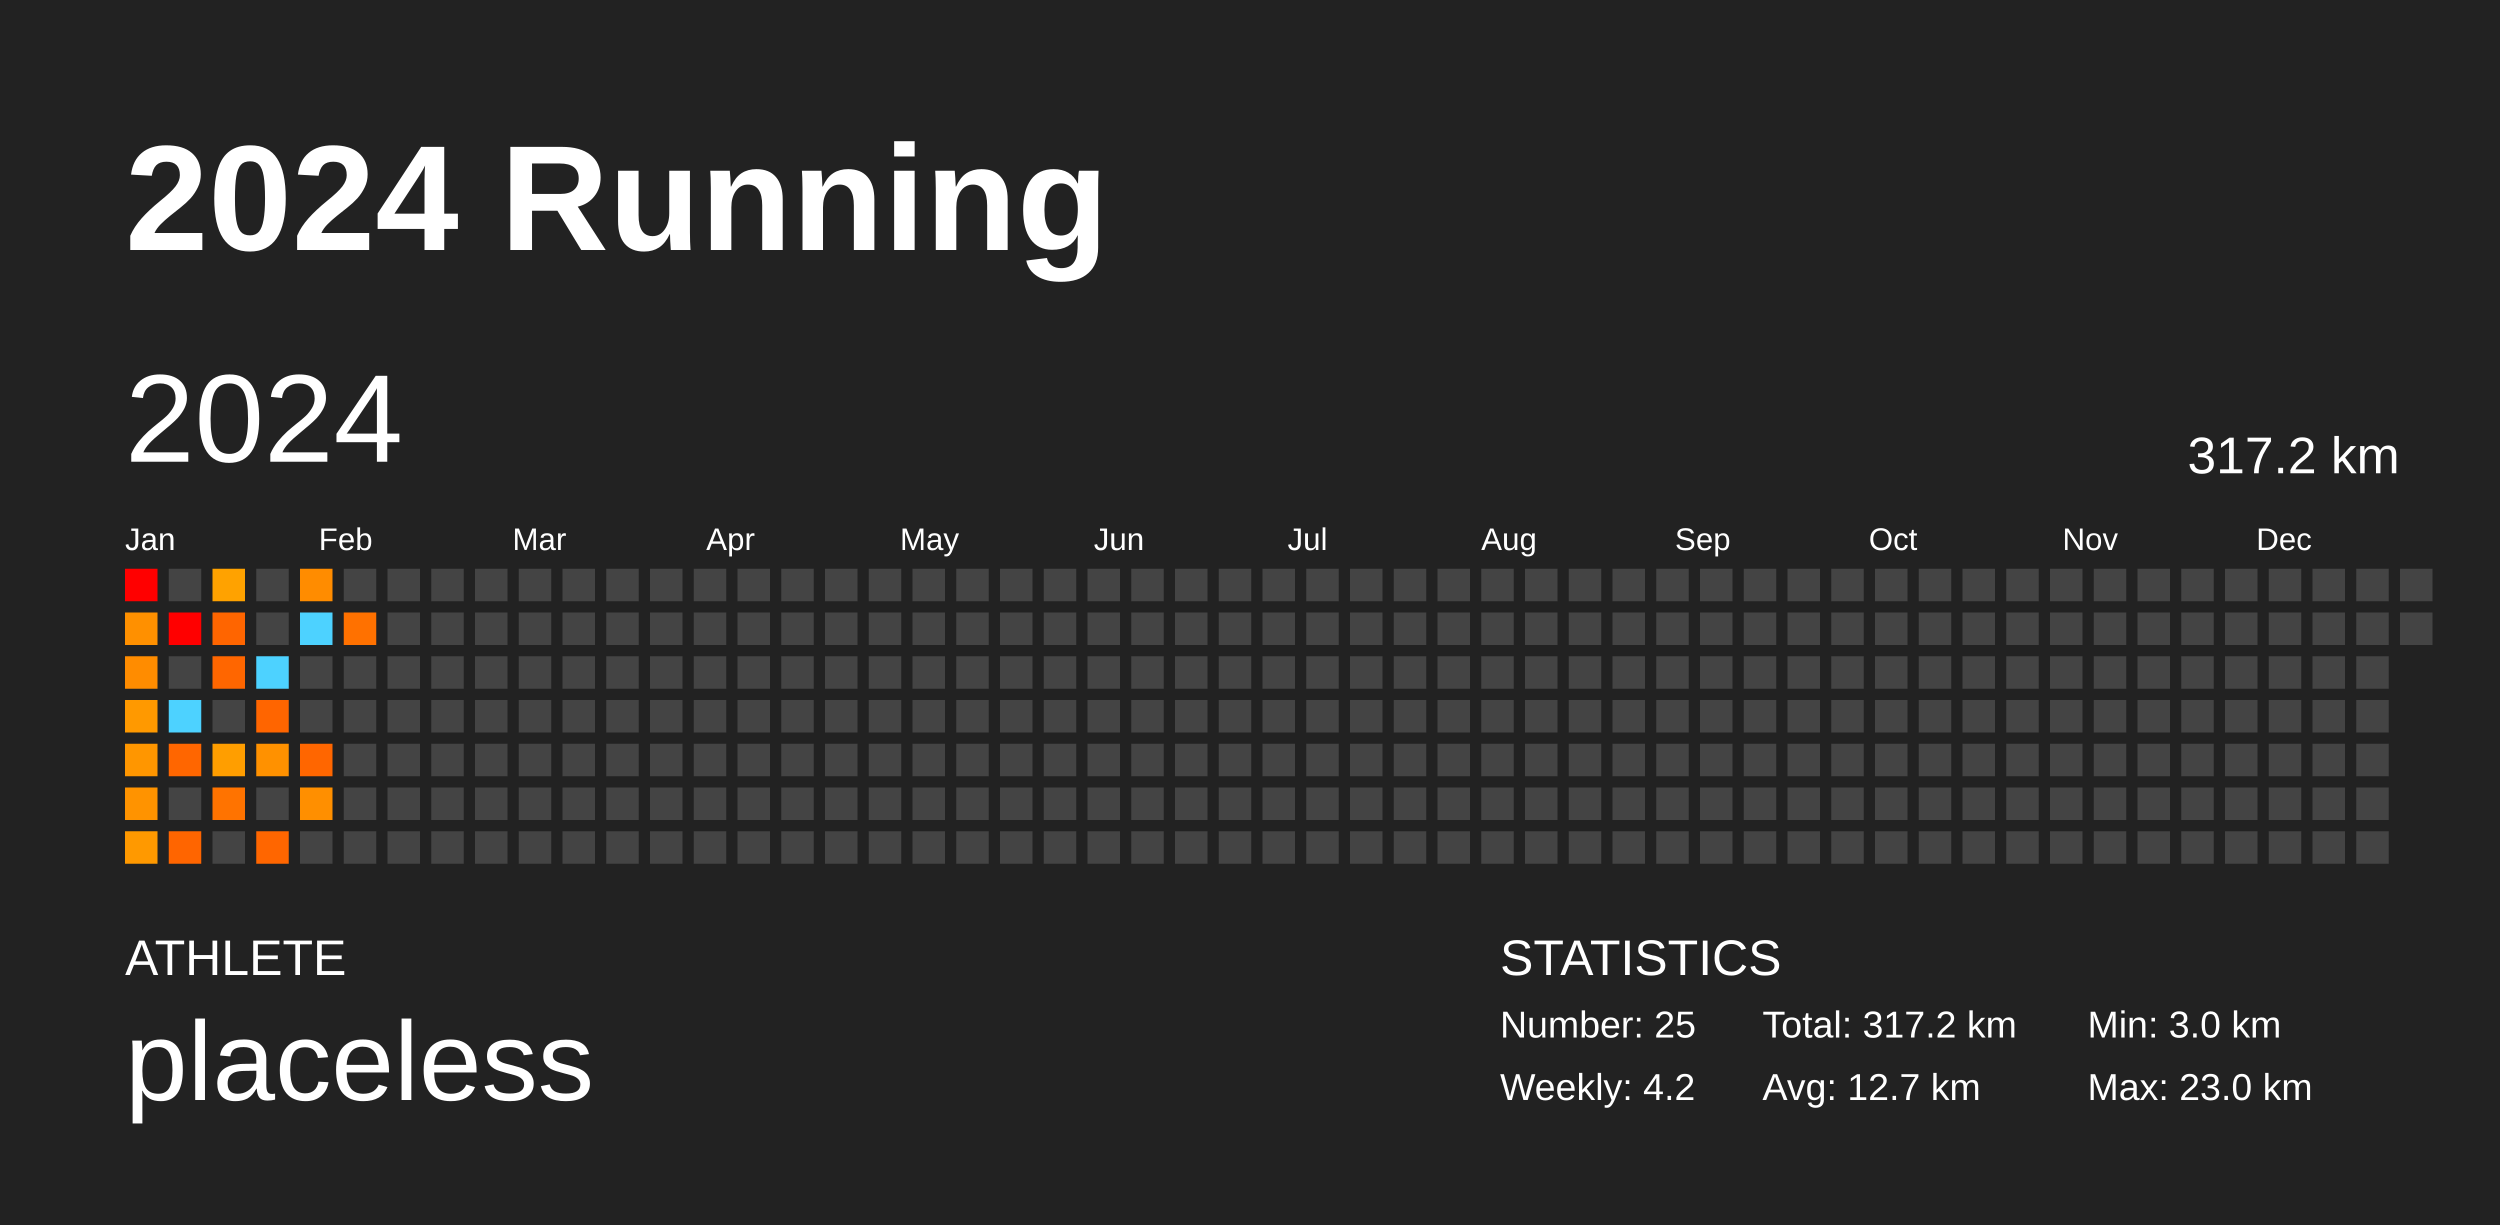
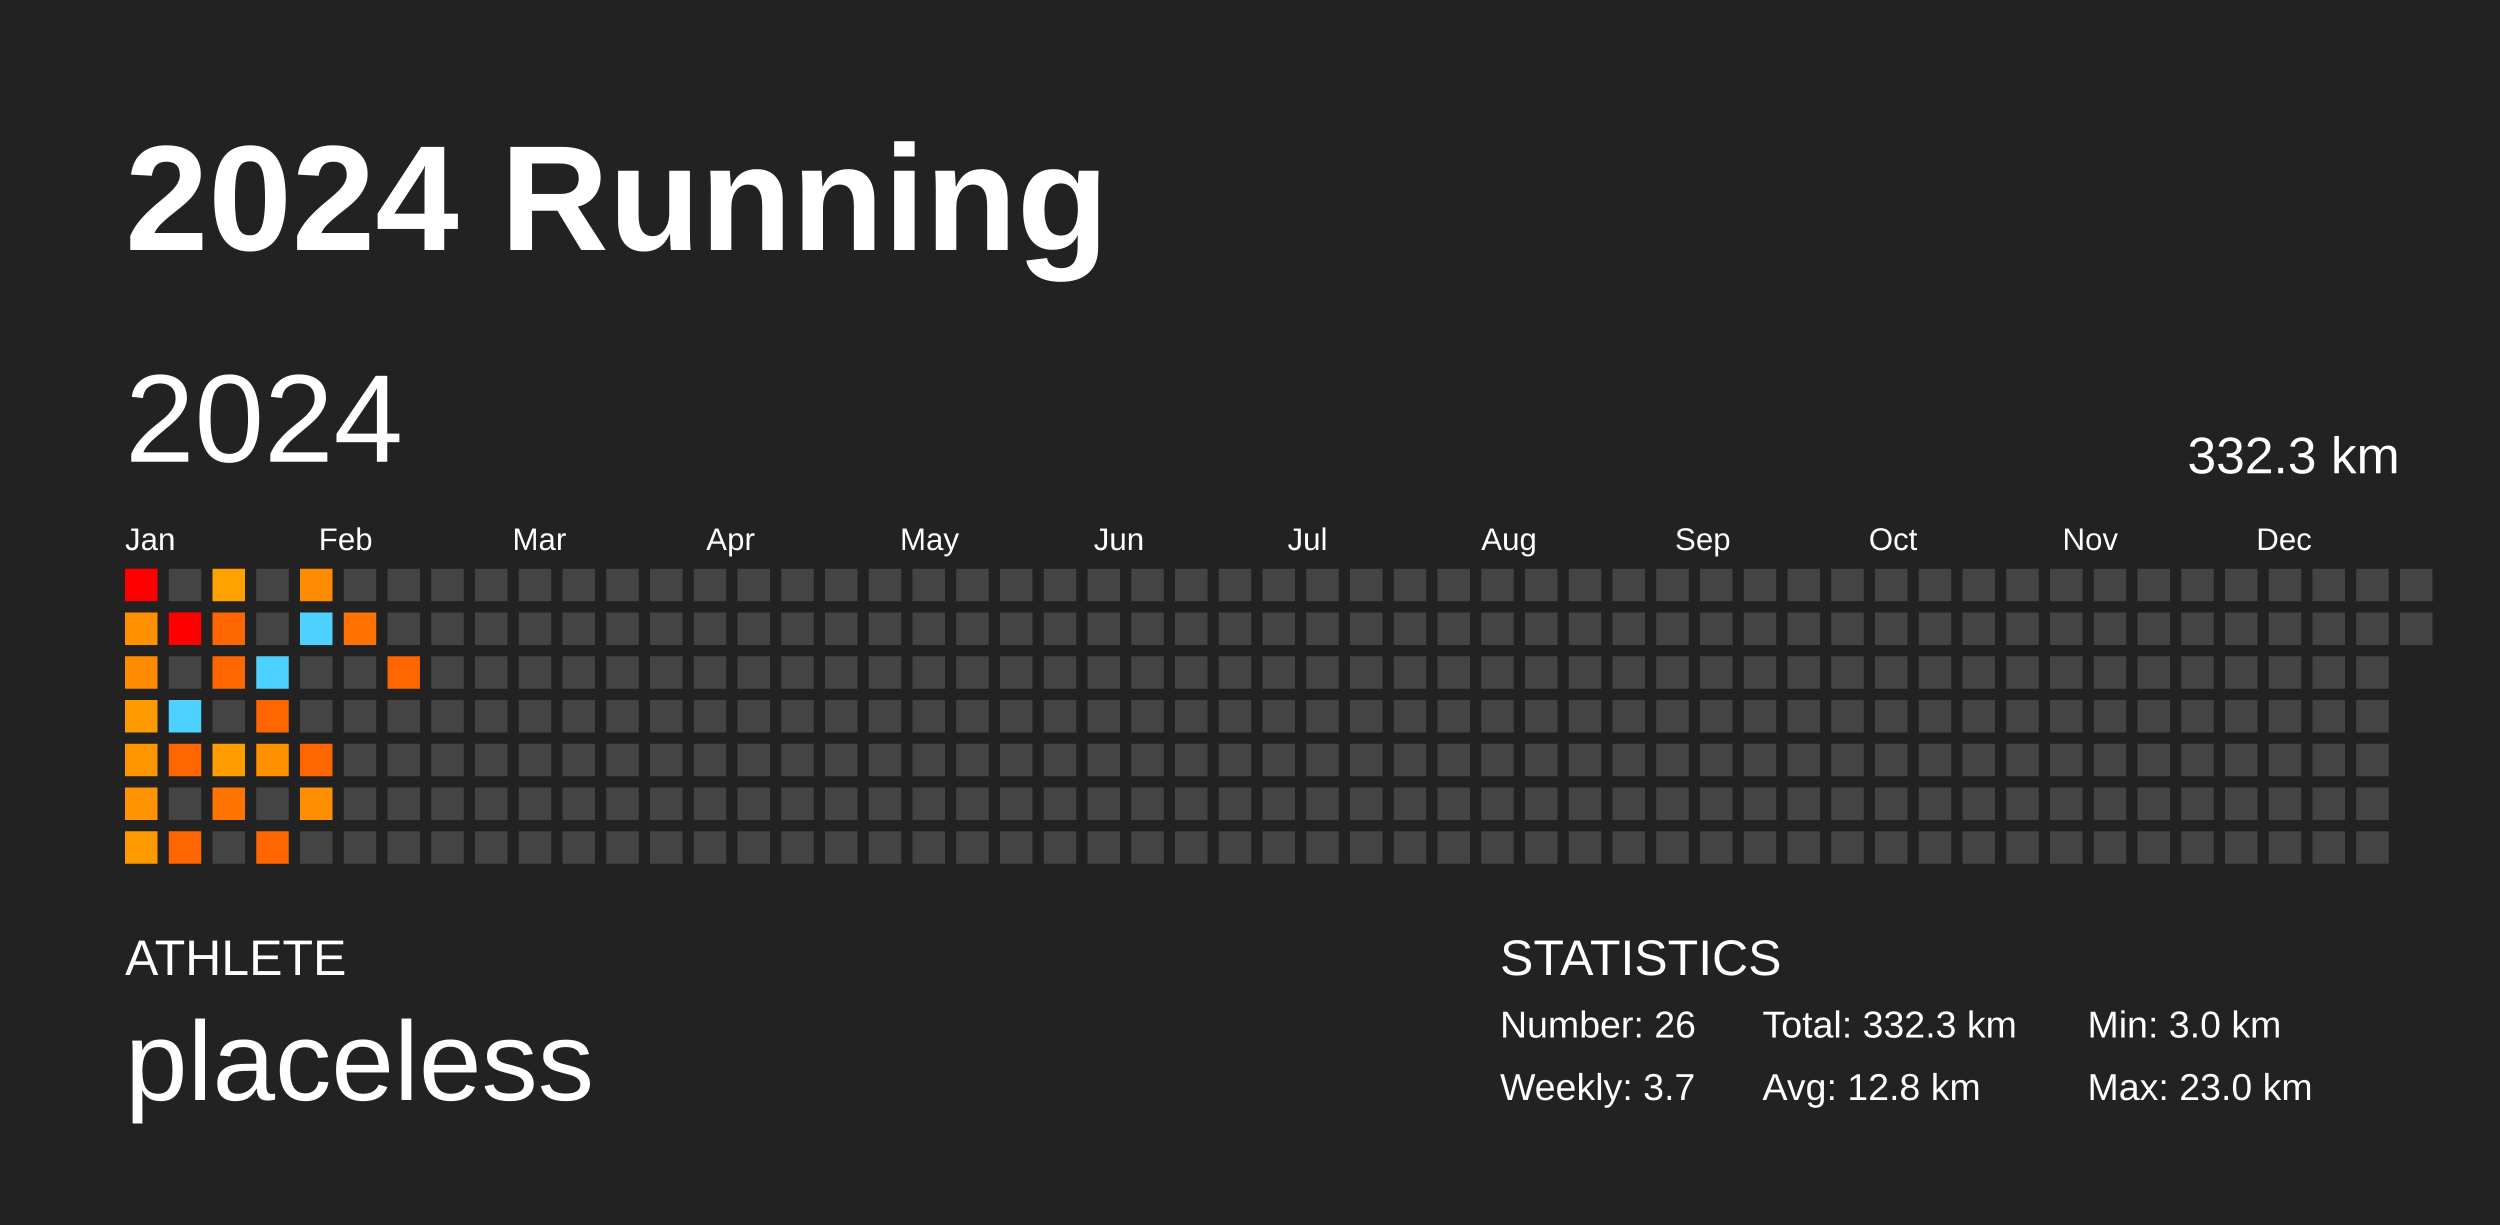
<svg xmlns="http://www.w3.org/2000/svg" baseProfile="full" height="98mm" version="1.1" viewBox="0,0,200,98" width="200mm">
  <defs />
  <rect fill="#222222" height="98" width="200" x="0" y="0" />
  <text fill="#FFFFFF" style="font-size:12px; font-family:Arial; font-weight:bold;" x="10" y="20">2024 Running</text>
  <text fill="#FFFFFF" style="font-size:4px; font-family:Arial" x="10" y="78">ATHLETE</text>
  <text fill="#FFFFFF" style="font-size:9px; font-family:Arial" x="10" y="88">placeless</text>
  <text fill="#FFFFFF" style="font-size:4px; font-family:Arial" x="120" y="78">STATISTICS</text>
-   <text fill="#FFFFFF" style="font-size:3px; font-family:Arial" x="120" y="83">Number: 25</text>
-   <text fill="#FFFFFF" style="font-size:3px; font-family:Arial" x="120" y="88">Weekly: 4.2</text>
-   <text fill="#FFFFFF" style="font-size:3px; font-family:Arial" x="141" y="83">Total: 317.2 km</text>
-   <text fill="#FFFFFF" style="font-size:3px; font-family:Arial" x="141" y="88">Avg: 12.7 km</text>
+   <text fill="#FFFFFF" style="font-size:3px; font-family:Arial" x="120" y="83">Number: 26</text>
+   <text fill="#FFFFFF" style="font-size:3px; font-family:Arial" x="120" y="88">Weekly: 3.7</text>
+   <text fill="#FFFFFF" style="font-size:3px; font-family:Arial" x="141" y="83">Total: 332.3 km</text>
+   <text fill="#FFFFFF" style="font-size:3px; font-family:Arial" x="141" y="88">Avg: 12.8 km</text>
  <text fill="#FFFFFF" style="font-size:3px; font-family:Arial" x="167" y="83">Min: 3.0 km</text>
  <text fill="#FFFFFF" style="font-size:3px; font-family:Arial" x="167" y="88">Max: 23.0 km</text>
  <text dominant-baseline="hanging" fill="#FFFFFF" style="font-size:10.0px; font-family:Arial;" x="10" y="30">2024</text>
-   <text dominant-baseline="hanging" fill="#FFFFFF" style="font-size:4.125px; font-family:Arial;" x="175" y="35">317.2 km</text>
+   <text dominant-baseline="hanging" fill="#FFFFFF" style="font-size:4.125px; font-family:Arial;" x="175" y="35">332.3 km</text>
  <text fill="#FFFFFF" style="font-size:2.5px; font-family:Arial" x="10.0" y="44">Jan</text>
  <text fill="#FFFFFF" style="font-size:2.5px; font-family:Arial" x="25.5" y="44">Feb</text>
  <text fill="#FFFFFF" style="font-size:2.5px; font-family:Arial" x="41.0" y="44">Mar</text>
  <text fill="#FFFFFF" style="font-size:2.5px; font-family:Arial" x="56.5" y="44">Apr</text>
  <text fill="#FFFFFF" style="font-size:2.5px; font-family:Arial" x="72.0" y="44">May</text>
  <text fill="#FFFFFF" style="font-size:2.5px; font-family:Arial" x="87.5" y="44">Jun</text>
  <text fill="#FFFFFF" style="font-size:2.5px; font-family:Arial" x="103.0" y="44">Jul</text>
  <text fill="#FFFFFF" style="font-size:2.5px; font-family:Arial" x="118.5" y="44">Aug</text>
  <text fill="#FFFFFF" style="font-size:2.5px; font-family:Arial" x="134.0" y="44">Sep</text>
  <text fill="#FFFFFF" style="font-size:2.5px; font-family:Arial" x="149.5" y="44">Oct</text>
  <text fill="#FFFFFF" style="font-size:2.5px; font-family:Arial" x="165.0" y="44">Nov</text>
  <text fill="#FFFFFF" style="font-size:2.5px; font-family:Arial" x="180.5" y="44">Dec</text>
  <rect fill="red" height="2.6" width="2.6" x="10.0" y="45.5" />
  <rect fill="#ff9000" height="2.6" width="2.6" x="10.0" y="49.0" />
  <rect fill="#ff8c00" height="2.6" width="2.6" x="10.0" y="52.5" />
  <rect fill="#ff9900" height="2.6" width="2.6" x="10.0" y="56.0" />
  <rect fill="#ff9600" height="2.6" width="2.6" x="10.0" y="59.5" />
  <rect fill="#ff9300" height="2.6" width="2.6" x="10.0" y="63.0" />
  <rect fill="#ff9900" height="2.6" width="2.6" x="10.0" y="66.5" />
  <rect fill="#444444" height="2.6" width="2.6" x="13.5" y="45.5" />
  <rect fill="red" height="2.6" width="2.6" x="13.5" y="49.0" />
  <rect fill="#444444" height="2.6" width="2.6" x="13.5" y="52.5" />
  <rect fill="#4dd2ff" height="2.6" width="2.6" x="13.5" y="56.0" />
  <rect fill="#ff6600" height="2.6" width="2.6" x="13.5" y="59.5" />
  <rect fill="#444444" height="2.6" width="2.6" x="13.5" y="63.0" />
  <rect fill="#ff6500" height="2.6" width="2.6" x="13.5" y="66.5" />
  <rect fill="#ffa200" height="2.6" width="2.6" x="17.0" y="45.5" />
  <rect fill="#ff6500" height="2.6" width="2.6" x="17.0" y="49.0" />
  <rect fill="#ff6600" height="2.6" width="2.6" x="17.0" y="52.5" />
  <rect fill="#444444" height="2.6" width="2.6" x="17.0" y="56.0" />
  <rect fill="#ff9e00" height="2.6" width="2.6" x="17.0" y="59.5" />
  <rect fill="#ff7300" height="2.6" width="2.6" x="17.0" y="63.0" />
  <rect fill="#444444" height="2.6" width="2.6" x="17.0" y="66.5" />
  <rect fill="#444444" height="2.6" width="2.6" x="20.5" y="45.5" />
  <rect fill="#444444" height="2.6" width="2.6" x="20.5" y="49.0" />
  <rect fill="#4dd2ff" height="2.6" width="2.6" x="20.5" y="52.5" />
  <rect fill="#ff6500" height="2.6" width="2.6" x="20.5" y="56.0" />
  <rect fill="#ff9100" height="2.6" width="2.6" x="20.5" y="59.5" />
  <rect fill="#444444" height="2.6" width="2.6" x="20.5" y="63.0" />
  <rect fill="#ff6600" height="2.6" width="2.6" x="20.5" y="66.5" />
  <rect fill="#ff8c00" height="2.6" width="2.6" x="24.0" y="45.5" />
  <rect fill="#4dd2ff" height="2.6" width="2.6" x="24.0" y="49.0" />
  <rect fill="#444444" height="2.6" width="2.6" x="24.0" y="52.5" />
  <rect fill="#444444" height="2.6" width="2.6" x="24.0" y="56.0" />
  <rect fill="#ff6600" height="2.6" width="2.6" x="24.0" y="59.5" />
  <rect fill="#ff8f00" height="2.6" width="2.6" x="24.0" y="63.0" />
  <rect fill="#444444" height="2.6" width="2.6" x="24.0" y="66.5" />
  <rect fill="#444444" height="2.6" width="2.6" x="27.5" y="45.5" />
  <rect fill="#ff7100" height="2.6" width="2.6" x="27.5" y="49.0" />
  <rect fill="#444444" height="2.6" width="2.6" x="27.5" y="52.5" />
  <rect fill="#444444" height="2.6" width="2.6" x="27.5" y="56.0" />
  <rect fill="#444444" height="2.6" width="2.6" x="27.5" y="59.5" />
  <rect fill="#444444" height="2.6" width="2.6" x="27.5" y="63.0" />
  <rect fill="#444444" height="2.6" width="2.6" x="27.5" y="66.5" />
  <rect fill="#444444" height="2.6" width="2.6" x="31.0" y="45.5" />
  <rect fill="#444444" height="2.6" width="2.6" x="31.0" y="49.0" />
-   <rect fill="#444444" height="2.6" width="2.6" x="31.0" y="52.5" />
+   <rect fill="#ff6500" height="2.6" width="2.6" x="31.0" y="52.5" />
  <rect fill="#444444" height="2.6" width="2.6" x="31.0" y="56.0" />
  <rect fill="#444444" height="2.6" width="2.6" x="31.0" y="59.5" />
  <rect fill="#444444" height="2.6" width="2.6" x="31.0" y="63.0" />
  <rect fill="#444444" height="2.6" width="2.6" x="31.0" y="66.5" />
  <rect fill="#444444" height="2.6" width="2.6" x="34.5" y="45.5" />
  <rect fill="#444444" height="2.6" width="2.6" x="34.5" y="49.0" />
  <rect fill="#444444" height="2.6" width="2.6" x="34.5" y="52.5" />
  <rect fill="#444444" height="2.6" width="2.6" x="34.5" y="56.0" />
  <rect fill="#444444" height="2.6" width="2.6" x="34.5" y="59.5" />
  <rect fill="#444444" height="2.6" width="2.6" x="34.5" y="63.0" />
  <rect fill="#444444" height="2.6" width="2.6" x="34.5" y="66.5" />
  <rect fill="#444444" height="2.6" width="2.6" x="38.0" y="45.5" />
  <rect fill="#444444" height="2.6" width="2.6" x="38.0" y="49.0" />
  <rect fill="#444444" height="2.6" width="2.6" x="38.0" y="52.5" />
  <rect fill="#444444" height="2.6" width="2.6" x="38.0" y="56.0" />
  <rect fill="#444444" height="2.6" width="2.6" x="38.0" y="59.5" />
  <rect fill="#444444" height="2.6" width="2.6" x="38.0" y="63.0" />
  <rect fill="#444444" height="2.6" width="2.6" x="38.0" y="66.5" />
  <rect fill="#444444" height="2.6" width="2.6" x="41.5" y="45.5" />
  <rect fill="#444444" height="2.6" width="2.6" x="41.5" y="49.0" />
  <rect fill="#444444" height="2.6" width="2.6" x="41.5" y="52.5" />
  <rect fill="#444444" height="2.6" width="2.6" x="41.5" y="56.0" />
  <rect fill="#444444" height="2.6" width="2.6" x="41.5" y="59.5" />
  <rect fill="#444444" height="2.6" width="2.6" x="41.5" y="63.0" />
  <rect fill="#444444" height="2.6" width="2.6" x="41.5" y="66.5" />
  <rect fill="#444444" height="2.6" width="2.6" x="45.0" y="45.5" />
  <rect fill="#444444" height="2.6" width="2.6" x="45.0" y="49.0" />
  <rect fill="#444444" height="2.6" width="2.6" x="45.0" y="52.5" />
  <rect fill="#444444" height="2.6" width="2.6" x="45.0" y="56.0" />
  <rect fill="#444444" height="2.6" width="2.6" x="45.0" y="59.5" />
  <rect fill="#444444" height="2.6" width="2.6" x="45.0" y="63.0" />
  <rect fill="#444444" height="2.6" width="2.6" x="45.0" y="66.5" />
  <rect fill="#444444" height="2.6" width="2.6" x="48.5" y="45.5" />
  <rect fill="#444444" height="2.6" width="2.6" x="48.5" y="49.0" />
  <rect fill="#444444" height="2.6" width="2.6" x="48.5" y="52.5" />
  <rect fill="#444444" height="2.6" width="2.6" x="48.5" y="56.0" />
  <rect fill="#444444" height="2.6" width="2.6" x="48.5" y="59.5" />
  <rect fill="#444444" height="2.6" width="2.6" x="48.5" y="63.0" />
  <rect fill="#444444" height="2.6" width="2.6" x="48.5" y="66.5" />
  <rect fill="#444444" height="2.6" width="2.6" x="52.0" y="45.5" />
  <rect fill="#444444" height="2.6" width="2.6" x="52.0" y="49.0" />
  <rect fill="#444444" height="2.6" width="2.6" x="52.0" y="52.5" />
  <rect fill="#444444" height="2.6" width="2.6" x="52.0" y="56.0" />
  <rect fill="#444444" height="2.6" width="2.6" x="52.0" y="59.5" />
  <rect fill="#444444" height="2.6" width="2.6" x="52.0" y="63.0" />
  <rect fill="#444444" height="2.6" width="2.6" x="52.0" y="66.5" />
  <rect fill="#444444" height="2.6" width="2.6" x="55.5" y="45.5" />
  <rect fill="#444444" height="2.6" width="2.6" x="55.5" y="49.0" />
  <rect fill="#444444" height="2.6" width="2.6" x="55.5" y="52.5" />
  <rect fill="#444444" height="2.6" width="2.6" x="55.5" y="56.0" />
  <rect fill="#444444" height="2.6" width="2.6" x="55.5" y="59.5" />
  <rect fill="#444444" height="2.6" width="2.6" x="55.5" y="63.0" />
  <rect fill="#444444" height="2.6" width="2.6" x="55.5" y="66.5" />
  <rect fill="#444444" height="2.6" width="2.6" x="59.0" y="45.5" />
  <rect fill="#444444" height="2.6" width="2.6" x="59.0" y="49.0" />
  <rect fill="#444444" height="2.6" width="2.6" x="59.0" y="52.5" />
  <rect fill="#444444" height="2.6" width="2.6" x="59.0" y="56.0" />
  <rect fill="#444444" height="2.6" width="2.6" x="59.0" y="59.5" />
  <rect fill="#444444" height="2.6" width="2.6" x="59.0" y="63.0" />
  <rect fill="#444444" height="2.6" width="2.6" x="59.0" y="66.5" />
  <rect fill="#444444" height="2.6" width="2.6" x="62.5" y="45.5" />
  <rect fill="#444444" height="2.6" width="2.6" x="62.5" y="49.0" />
  <rect fill="#444444" height="2.6" width="2.6" x="62.5" y="52.5" />
  <rect fill="#444444" height="2.6" width="2.6" x="62.5" y="56.0" />
  <rect fill="#444444" height="2.6" width="2.6" x="62.5" y="59.5" />
  <rect fill="#444444" height="2.6" width="2.6" x="62.5" y="63.0" />
  <rect fill="#444444" height="2.6" width="2.6" x="62.5" y="66.5" />
  <rect fill="#444444" height="2.6" width="2.6" x="66.0" y="45.5" />
  <rect fill="#444444" height="2.6" width="2.6" x="66.0" y="49.0" />
  <rect fill="#444444" height="2.6" width="2.6" x="66.0" y="52.5" />
  <rect fill="#444444" height="2.6" width="2.6" x="66.0" y="56.0" />
  <rect fill="#444444" height="2.6" width="2.6" x="66.0" y="59.5" />
  <rect fill="#444444" height="2.6" width="2.6" x="66.0" y="63.0" />
  <rect fill="#444444" height="2.6" width="2.6" x="66.0" y="66.5" />
  <rect fill="#444444" height="2.6" width="2.6" x="69.5" y="45.5" />
  <rect fill="#444444" height="2.6" width="2.6" x="69.5" y="49.0" />
  <rect fill="#444444" height="2.6" width="2.6" x="69.5" y="52.5" />
  <rect fill="#444444" height="2.6" width="2.6" x="69.5" y="56.0" />
  <rect fill="#444444" height="2.6" width="2.6" x="69.5" y="59.5" />
  <rect fill="#444444" height="2.6" width="2.6" x="69.5" y="63.0" />
  <rect fill="#444444" height="2.6" width="2.6" x="69.5" y="66.5" />
  <rect fill="#444444" height="2.6" width="2.6" x="73.0" y="45.5" />
  <rect fill="#444444" height="2.6" width="2.6" x="73.0" y="49.0" />
  <rect fill="#444444" height="2.6" width="2.6" x="73.0" y="52.5" />
  <rect fill="#444444" height="2.6" width="2.6" x="73.0" y="56.0" />
  <rect fill="#444444" height="2.6" width="2.6" x="73.0" y="59.5" />
  <rect fill="#444444" height="2.6" width="2.6" x="73.0" y="63.0" />
  <rect fill="#444444" height="2.6" width="2.6" x="73.0" y="66.5" />
  <rect fill="#444444" height="2.6" width="2.6" x="76.5" y="45.5" />
  <rect fill="#444444" height="2.6" width="2.6" x="76.5" y="49.0" />
  <rect fill="#444444" height="2.6" width="2.6" x="76.5" y="52.5" />
  <rect fill="#444444" height="2.6" width="2.6" x="76.5" y="56.0" />
  <rect fill="#444444" height="2.6" width="2.6" x="76.5" y="59.5" />
  <rect fill="#444444" height="2.6" width="2.6" x="76.5" y="63.0" />
  <rect fill="#444444" height="2.6" width="2.6" x="76.5" y="66.5" />
  <rect fill="#444444" height="2.6" width="2.6" x="80.0" y="45.5" />
  <rect fill="#444444" height="2.6" width="2.6" x="80.0" y="49.0" />
  <rect fill="#444444" height="2.6" width="2.6" x="80.0" y="52.5" />
  <rect fill="#444444" height="2.6" width="2.6" x="80.0" y="56.0" />
  <rect fill="#444444" height="2.6" width="2.6" x="80.0" y="59.5" />
  <rect fill="#444444" height="2.6" width="2.6" x="80.0" y="63.0" />
  <rect fill="#444444" height="2.6" width="2.6" x="80.0" y="66.5" />
  <rect fill="#444444" height="2.6" width="2.6" x="83.5" y="45.5" />
  <rect fill="#444444" height="2.6" width="2.6" x="83.5" y="49.0" />
  <rect fill="#444444" height="2.6" width="2.6" x="83.5" y="52.5" />
  <rect fill="#444444" height="2.6" width="2.6" x="83.5" y="56.0" />
  <rect fill="#444444" height="2.6" width="2.6" x="83.5" y="59.5" />
  <rect fill="#444444" height="2.6" width="2.6" x="83.5" y="63.0" />
  <rect fill="#444444" height="2.6" width="2.6" x="83.5" y="66.5" />
  <rect fill="#444444" height="2.6" width="2.6" x="87.0" y="45.5" />
  <rect fill="#444444" height="2.6" width="2.6" x="87.0" y="49.0" />
  <rect fill="#444444" height="2.6" width="2.6" x="87.0" y="52.5" />
  <rect fill="#444444" height="2.6" width="2.6" x="87.0" y="56.0" />
  <rect fill="#444444" height="2.6" width="2.6" x="87.0" y="59.5" />
  <rect fill="#444444" height="2.6" width="2.6" x="87.0" y="63.0" />
  <rect fill="#444444" height="2.6" width="2.6" x="87.0" y="66.5" />
  <rect fill="#444444" height="2.6" width="2.6" x="90.5" y="45.5" />
  <rect fill="#444444" height="2.6" width="2.6" x="90.5" y="49.0" />
  <rect fill="#444444" height="2.6" width="2.6" x="90.5" y="52.5" />
  <rect fill="#444444" height="2.6" width="2.6" x="90.5" y="56.0" />
  <rect fill="#444444" height="2.6" width="2.6" x="90.5" y="59.5" />
  <rect fill="#444444" height="2.6" width="2.6" x="90.5" y="63.0" />
  <rect fill="#444444" height="2.6" width="2.6" x="90.5" y="66.5" />
  <rect fill="#444444" height="2.6" width="2.6" x="94.0" y="45.5" />
  <rect fill="#444444" height="2.6" width="2.6" x="94.0" y="49.0" />
  <rect fill="#444444" height="2.6" width="2.6" x="94.0" y="52.5" />
  <rect fill="#444444" height="2.6" width="2.6" x="94.0" y="56.0" />
  <rect fill="#444444" height="2.6" width="2.6" x="94.0" y="59.5" />
  <rect fill="#444444" height="2.6" width="2.6" x="94.0" y="63.0" />
  <rect fill="#444444" height="2.6" width="2.6" x="94.0" y="66.5" />
  <rect fill="#444444" height="2.6" width="2.6" x="97.5" y="45.5" />
  <rect fill="#444444" height="2.6" width="2.6" x="97.5" y="49.0" />
  <rect fill="#444444" height="2.6" width="2.6" x="97.5" y="52.5" />
  <rect fill="#444444" height="2.6" width="2.6" x="97.5" y="56.0" />
  <rect fill="#444444" height="2.6" width="2.6" x="97.5" y="59.5" />
  <rect fill="#444444" height="2.6" width="2.6" x="97.5" y="63.0" />
  <rect fill="#444444" height="2.6" width="2.6" x="97.5" y="66.5" />
  <rect fill="#444444" height="2.6" width="2.6" x="101.0" y="45.5" />
  <rect fill="#444444" height="2.6" width="2.6" x="101.0" y="49.0" />
  <rect fill="#444444" height="2.6" width="2.6" x="101.0" y="52.5" />
  <rect fill="#444444" height="2.6" width="2.6" x="101.0" y="56.0" />
  <rect fill="#444444" height="2.6" width="2.6" x="101.0" y="59.5" />
  <rect fill="#444444" height="2.6" width="2.6" x="101.0" y="63.0" />
  <rect fill="#444444" height="2.6" width="2.6" x="101.0" y="66.5" />
  <rect fill="#444444" height="2.6" width="2.6" x="104.5" y="45.5" />
  <rect fill="#444444" height="2.6" width="2.6" x="104.5" y="49.0" />
  <rect fill="#444444" height="2.6" width="2.6" x="104.5" y="52.5" />
  <rect fill="#444444" height="2.6" width="2.6" x="104.5" y="56.0" />
  <rect fill="#444444" height="2.6" width="2.6" x="104.5" y="59.5" />
  <rect fill="#444444" height="2.6" width="2.6" x="104.5" y="63.0" />
  <rect fill="#444444" height="2.6" width="2.6" x="104.5" y="66.5" />
  <rect fill="#444444" height="2.6" width="2.6" x="108.0" y="45.5" />
  <rect fill="#444444" height="2.6" width="2.6" x="108.0" y="49.0" />
  <rect fill="#444444" height="2.6" width="2.6" x="108.0" y="52.5" />
  <rect fill="#444444" height="2.6" width="2.6" x="108.0" y="56.0" />
  <rect fill="#444444" height="2.6" width="2.6" x="108.0" y="59.5" />
  <rect fill="#444444" height="2.6" width="2.6" x="108.0" y="63.0" />
  <rect fill="#444444" height="2.6" width="2.6" x="108.0" y="66.5" />
  <rect fill="#444444" height="2.6" width="2.6" x="111.5" y="45.5" />
  <rect fill="#444444" height="2.6" width="2.6" x="111.5" y="49.0" />
  <rect fill="#444444" height="2.6" width="2.6" x="111.5" y="52.5" />
  <rect fill="#444444" height="2.6" width="2.6" x="111.5" y="56.0" />
  <rect fill="#444444" height="2.6" width="2.6" x="111.5" y="59.5" />
  <rect fill="#444444" height="2.6" width="2.6" x="111.5" y="63.0" />
  <rect fill="#444444" height="2.6" width="2.6" x="111.5" y="66.5" />
  <rect fill="#444444" height="2.6" width="2.6" x="115.0" y="45.5" />
  <rect fill="#444444" height="2.6" width="2.6" x="115.0" y="49.0" />
  <rect fill="#444444" height="2.6" width="2.6" x="115.0" y="52.5" />
  <rect fill="#444444" height="2.6" width="2.6" x="115.0" y="56.0" />
  <rect fill="#444444" height="2.6" width="2.6" x="115.0" y="59.5" />
  <rect fill="#444444" height="2.6" width="2.6" x="115.0" y="63.0" />
  <rect fill="#444444" height="2.6" width="2.6" x="115.0" y="66.5" />
  <rect fill="#444444" height="2.6" width="2.6" x="118.5" y="45.5" />
  <rect fill="#444444" height="2.6" width="2.6" x="118.5" y="49.0" />
  <rect fill="#444444" height="2.6" width="2.6" x="118.5" y="52.5" />
  <rect fill="#444444" height="2.6" width="2.6" x="118.5" y="56.0" />
  <rect fill="#444444" height="2.6" width="2.6" x="118.5" y="59.5" />
  <rect fill="#444444" height="2.6" width="2.6" x="118.5" y="63.0" />
  <rect fill="#444444" height="2.6" width="2.6" x="118.5" y="66.5" />
  <rect fill="#444444" height="2.6" width="2.6" x="122.0" y="45.5" />
  <rect fill="#444444" height="2.6" width="2.6" x="122.0" y="49.0" />
  <rect fill="#444444" height="2.6" width="2.6" x="122.0" y="52.5" />
  <rect fill="#444444" height="2.6" width="2.6" x="122.0" y="56.0" />
  <rect fill="#444444" height="2.6" width="2.6" x="122.0" y="59.5" />
  <rect fill="#444444" height="2.6" width="2.6" x="122.0" y="63.0" />
  <rect fill="#444444" height="2.6" width="2.6" x="122.0" y="66.5" />
  <rect fill="#444444" height="2.6" width="2.6" x="125.5" y="45.5" />
  <rect fill="#444444" height="2.6" width="2.6" x="125.5" y="49.0" />
  <rect fill="#444444" height="2.6" width="2.6" x="125.5" y="52.5" />
  <rect fill="#444444" height="2.6" width="2.6" x="125.5" y="56.0" />
  <rect fill="#444444" height="2.6" width="2.6" x="125.5" y="59.5" />
  <rect fill="#444444" height="2.6" width="2.6" x="125.5" y="63.0" />
  <rect fill="#444444" height="2.6" width="2.6" x="125.5" y="66.5" />
  <rect fill="#444444" height="2.6" width="2.6" x="129.0" y="45.5" />
  <rect fill="#444444" height="2.6" width="2.6" x="129.0" y="49.0" />
  <rect fill="#444444" height="2.6" width="2.6" x="129.0" y="52.5" />
  <rect fill="#444444" height="2.6" width="2.6" x="129.0" y="56.0" />
  <rect fill="#444444" height="2.6" width="2.6" x="129.0" y="59.5" />
  <rect fill="#444444" height="2.6" width="2.6" x="129.0" y="63.0" />
  <rect fill="#444444" height="2.6" width="2.6" x="129.0" y="66.5" />
  <rect fill="#444444" height="2.6" width="2.6" x="132.5" y="45.5" />
  <rect fill="#444444" height="2.6" width="2.6" x="132.5" y="49.0" />
  <rect fill="#444444" height="2.6" width="2.6" x="132.5" y="52.5" />
  <rect fill="#444444" height="2.6" width="2.6" x="132.5" y="56.0" />
  <rect fill="#444444" height="2.6" width="2.6" x="132.5" y="59.5" />
  <rect fill="#444444" height="2.6" width="2.6" x="132.5" y="63.0" />
  <rect fill="#444444" height="2.6" width="2.6" x="132.5" y="66.5" />
  <rect fill="#444444" height="2.6" width="2.6" x="136.0" y="45.5" />
  <rect fill="#444444" height="2.6" width="2.6" x="136.0" y="49.0" />
  <rect fill="#444444" height="2.6" width="2.6" x="136.0" y="52.5" />
  <rect fill="#444444" height="2.6" width="2.6" x="136.0" y="56.0" />
  <rect fill="#444444" height="2.6" width="2.6" x="136.0" y="59.5" />
  <rect fill="#444444" height="2.6" width="2.6" x="136.0" y="63.0" />
  <rect fill="#444444" height="2.6" width="2.6" x="136.0" y="66.5" />
  <rect fill="#444444" height="2.6" width="2.6" x="139.5" y="45.5" />
  <rect fill="#444444" height="2.6" width="2.6" x="139.5" y="49.0" />
  <rect fill="#444444" height="2.6" width="2.6" x="139.5" y="52.5" />
  <rect fill="#444444" height="2.6" width="2.6" x="139.5" y="56.0" />
  <rect fill="#444444" height="2.6" width="2.6" x="139.5" y="59.5" />
  <rect fill="#444444" height="2.6" width="2.6" x="139.5" y="63.0" />
  <rect fill="#444444" height="2.6" width="2.6" x="139.5" y="66.5" />
  <rect fill="#444444" height="2.6" width="2.6" x="143.0" y="45.5" />
  <rect fill="#444444" height="2.6" width="2.6" x="143.0" y="49.0" />
  <rect fill="#444444" height="2.6" width="2.6" x="143.0" y="52.5" />
  <rect fill="#444444" height="2.6" width="2.6" x="143.0" y="56.0" />
  <rect fill="#444444" height="2.6" width="2.6" x="143.0" y="59.5" />
  <rect fill="#444444" height="2.6" width="2.6" x="143.0" y="63.0" />
  <rect fill="#444444" height="2.6" width="2.6" x="143.0" y="66.5" />
  <rect fill="#444444" height="2.6" width="2.6" x="146.5" y="45.5" />
  <rect fill="#444444" height="2.6" width="2.6" x="146.5" y="49.0" />
  <rect fill="#444444" height="2.6" width="2.6" x="146.5" y="52.5" />
  <rect fill="#444444" height="2.6" width="2.6" x="146.5" y="56.0" />
  <rect fill="#444444" height="2.6" width="2.6" x="146.5" y="59.5" />
  <rect fill="#444444" height="2.6" width="2.6" x="146.5" y="63.0" />
  <rect fill="#444444" height="2.6" width="2.6" x="146.5" y="66.5" />
  <rect fill="#444444" height="2.6" width="2.6" x="150.0" y="45.5" />
  <rect fill="#444444" height="2.6" width="2.6" x="150.0" y="49.0" />
  <rect fill="#444444" height="2.6" width="2.6" x="150.0" y="52.5" />
  <rect fill="#444444" height="2.6" width="2.6" x="150.0" y="56.0" />
  <rect fill="#444444" height="2.6" width="2.6" x="150.0" y="59.5" />
  <rect fill="#444444" height="2.6" width="2.6" x="150.0" y="63.0" />
  <rect fill="#444444" height="2.6" width="2.6" x="150.0" y="66.5" />
  <rect fill="#444444" height="2.6" width="2.6" x="153.5" y="45.5" />
  <rect fill="#444444" height="2.6" width="2.6" x="153.5" y="49.0" />
  <rect fill="#444444" height="2.6" width="2.6" x="153.5" y="52.5" />
  <rect fill="#444444" height="2.6" width="2.6" x="153.5" y="56.0" />
  <rect fill="#444444" height="2.6" width="2.6" x="153.5" y="59.5" />
  <rect fill="#444444" height="2.6" width="2.6" x="153.5" y="63.0" />
  <rect fill="#444444" height="2.6" width="2.6" x="153.5" y="66.5" />
  <rect fill="#444444" height="2.6" width="2.6" x="157.0" y="45.5" />
  <rect fill="#444444" height="2.6" width="2.6" x="157.0" y="49.0" />
  <rect fill="#444444" height="2.6" width="2.6" x="157.0" y="52.5" />
  <rect fill="#444444" height="2.6" width="2.6" x="157.0" y="56.0" />
  <rect fill="#444444" height="2.6" width="2.6" x="157.0" y="59.5" />
  <rect fill="#444444" height="2.6" width="2.6" x="157.0" y="63.0" />
  <rect fill="#444444" height="2.6" width="2.6" x="157.0" y="66.5" />
  <rect fill="#444444" height="2.6" width="2.6" x="160.5" y="45.5" />
  <rect fill="#444444" height="2.6" width="2.6" x="160.5" y="49.0" />
  <rect fill="#444444" height="2.6" width="2.6" x="160.5" y="52.5" />
  <rect fill="#444444" height="2.6" width="2.6" x="160.5" y="56.0" />
  <rect fill="#444444" height="2.6" width="2.6" x="160.5" y="59.5" />
  <rect fill="#444444" height="2.6" width="2.6" x="160.5" y="63.0" />
  <rect fill="#444444" height="2.6" width="2.6" x="160.5" y="66.5" />
  <rect fill="#444444" height="2.6" width="2.6" x="164.0" y="45.5" />
  <rect fill="#444444" height="2.6" width="2.6" x="164.0" y="49.0" />
  <rect fill="#444444" height="2.6" width="2.6" x="164.0" y="52.5" />
  <rect fill="#444444" height="2.6" width="2.6" x="164.0" y="56.0" />
  <rect fill="#444444" height="2.6" width="2.6" x="164.0" y="59.5" />
  <rect fill="#444444" height="2.6" width="2.6" x="164.0" y="63.0" />
  <rect fill="#444444" height="2.6" width="2.6" x="164.0" y="66.5" />
  <rect fill="#444444" height="2.6" width="2.6" x="167.5" y="45.5" />
  <rect fill="#444444" height="2.6" width="2.6" x="167.5" y="49.0" />
  <rect fill="#444444" height="2.6" width="2.6" x="167.5" y="52.5" />
  <rect fill="#444444" height="2.6" width="2.6" x="167.5" y="56.0" />
  <rect fill="#444444" height="2.6" width="2.6" x="167.5" y="59.5" />
  <rect fill="#444444" height="2.6" width="2.6" x="167.5" y="63.0" />
  <rect fill="#444444" height="2.6" width="2.6" x="167.5" y="66.5" />
  <rect fill="#444444" height="2.6" width="2.6" x="171.0" y="45.5" />
  <rect fill="#444444" height="2.6" width="2.6" x="171.0" y="49.0" />
  <rect fill="#444444" height="2.6" width="2.6" x="171.0" y="52.5" />
  <rect fill="#444444" height="2.6" width="2.6" x="171.0" y="56.0" />
  <rect fill="#444444" height="2.6" width="2.6" x="171.0" y="59.5" />
  <rect fill="#444444" height="2.6" width="2.6" x="171.0" y="63.0" />
  <rect fill="#444444" height="2.6" width="2.6" x="171.0" y="66.5" />
  <rect fill="#444444" height="2.6" width="2.6" x="174.5" y="45.5" />
  <rect fill="#444444" height="2.6" width="2.6" x="174.5" y="49.0" />
  <rect fill="#444444" height="2.6" width="2.6" x="174.5" y="52.5" />
  <rect fill="#444444" height="2.6" width="2.6" x="174.5" y="56.0" />
  <rect fill="#444444" height="2.6" width="2.6" x="174.5" y="59.5" />
  <rect fill="#444444" height="2.6" width="2.6" x="174.5" y="63.0" />
  <rect fill="#444444" height="2.6" width="2.6" x="174.5" y="66.5" />
  <rect fill="#444444" height="2.6" width="2.6" x="178.0" y="45.5" />
  <rect fill="#444444" height="2.6" width="2.6" x="178.0" y="49.0" />
  <rect fill="#444444" height="2.6" width="2.6" x="178.0" y="52.5" />
  <rect fill="#444444" height="2.6" width="2.6" x="178.0" y="56.0" />
  <rect fill="#444444" height="2.6" width="2.6" x="178.0" y="59.5" />
  <rect fill="#444444" height="2.6" width="2.6" x="178.0" y="63.0" />
  <rect fill="#444444" height="2.6" width="2.6" x="178.0" y="66.5" />
  <rect fill="#444444" height="2.6" width="2.6" x="181.5" y="45.5" />
  <rect fill="#444444" height="2.6" width="2.6" x="181.5" y="49.0" />
  <rect fill="#444444" height="2.6" width="2.6" x="181.5" y="52.5" />
  <rect fill="#444444" height="2.6" width="2.6" x="181.5" y="56.0" />
  <rect fill="#444444" height="2.6" width="2.6" x="181.5" y="59.5" />
  <rect fill="#444444" height="2.6" width="2.6" x="181.5" y="63.0" />
  <rect fill="#444444" height="2.6" width="2.6" x="181.5" y="66.5" />
  <rect fill="#444444" height="2.6" width="2.6" x="185.0" y="45.5" />
  <rect fill="#444444" height="2.6" width="2.6" x="185.0" y="49.0" />
  <rect fill="#444444" height="2.6" width="2.6" x="185.0" y="52.5" />
  <rect fill="#444444" height="2.6" width="2.6" x="185.0" y="56.0" />
  <rect fill="#444444" height="2.6" width="2.6" x="185.0" y="59.5" />
  <rect fill="#444444" height="2.6" width="2.6" x="185.0" y="63.0" />
  <rect fill="#444444" height="2.6" width="2.6" x="185.0" y="66.5" />
  <rect fill="#444444" height="2.6" width="2.6" x="188.5" y="45.5" />
  <rect fill="#444444" height="2.6" width="2.6" x="188.5" y="49.0" />
  <rect fill="#444444" height="2.6" width="2.6" x="188.5" y="52.5" />
  <rect fill="#444444" height="2.6" width="2.6" x="188.5" y="56.0" />
  <rect fill="#444444" height="2.6" width="2.6" x="188.5" y="59.5" />
  <rect fill="#444444" height="2.6" width="2.6" x="188.5" y="63.0" />
  <rect fill="#444444" height="2.6" width="2.6" x="188.5" y="66.5" />
  <rect fill="#444444" height="2.6" width="2.6" x="192.0" y="45.5" />
  <rect fill="#444444" height="2.6" width="2.6" x="192.0" y="49.0" />
</svg>
